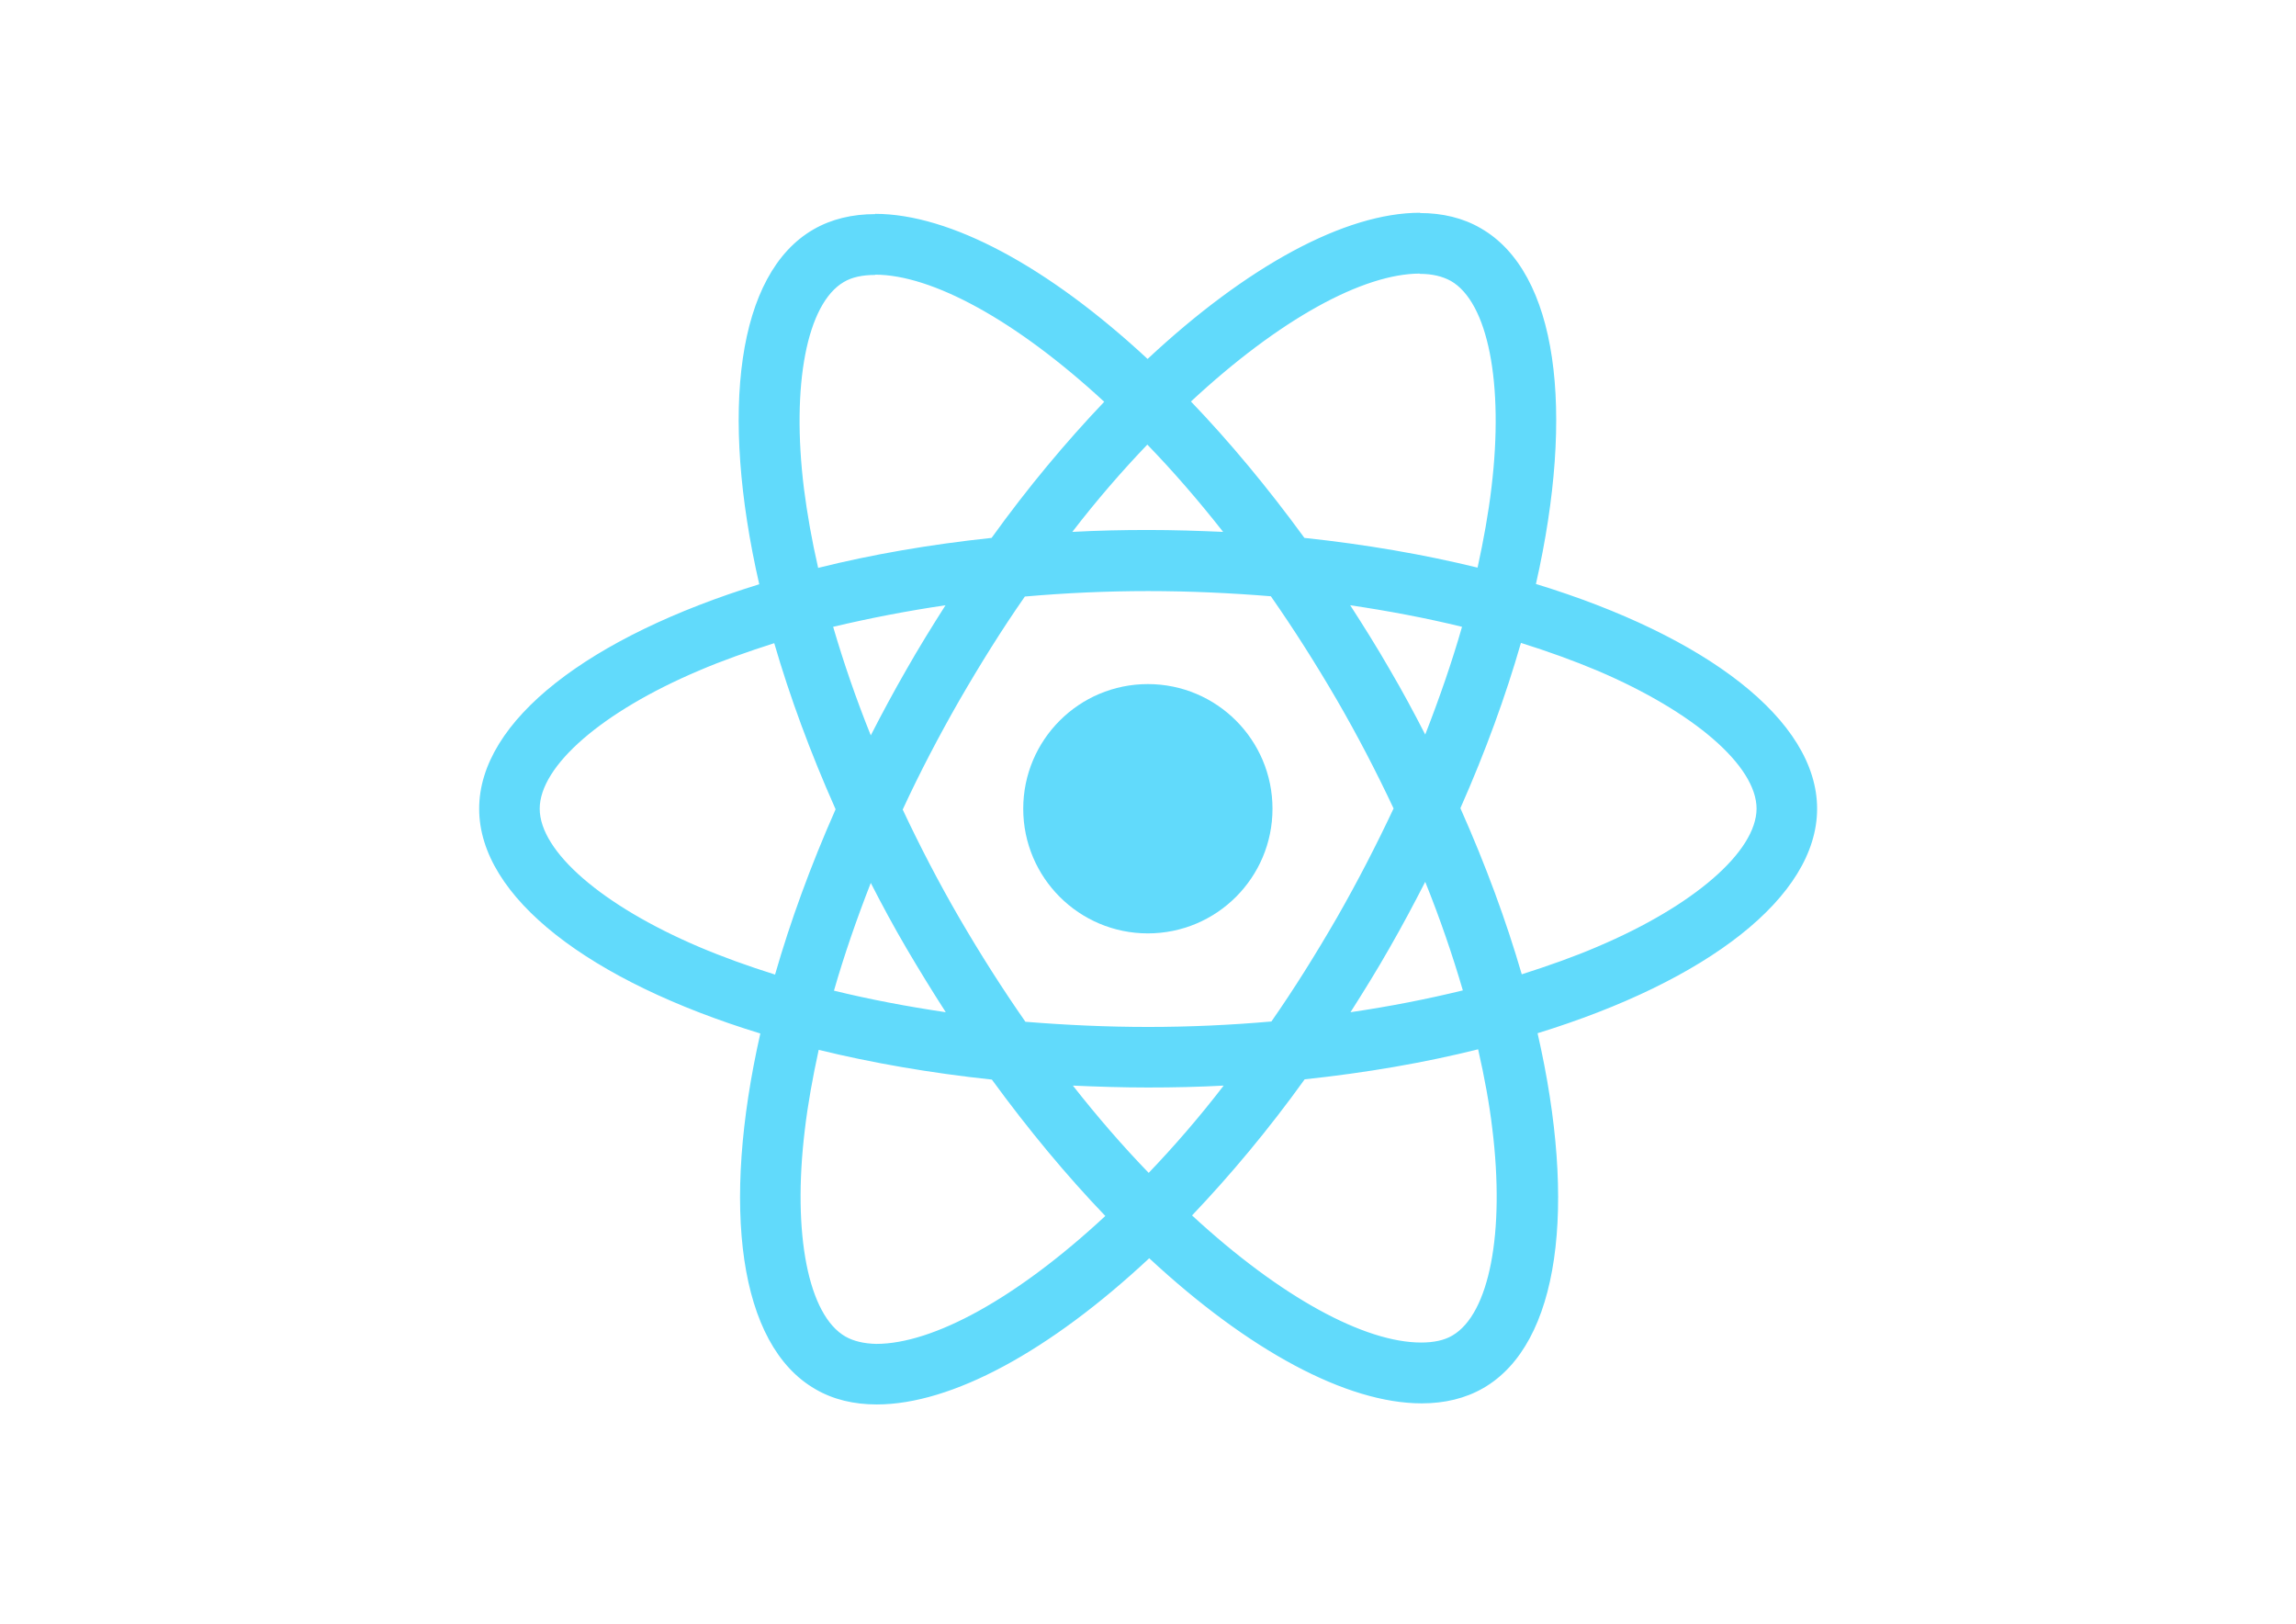
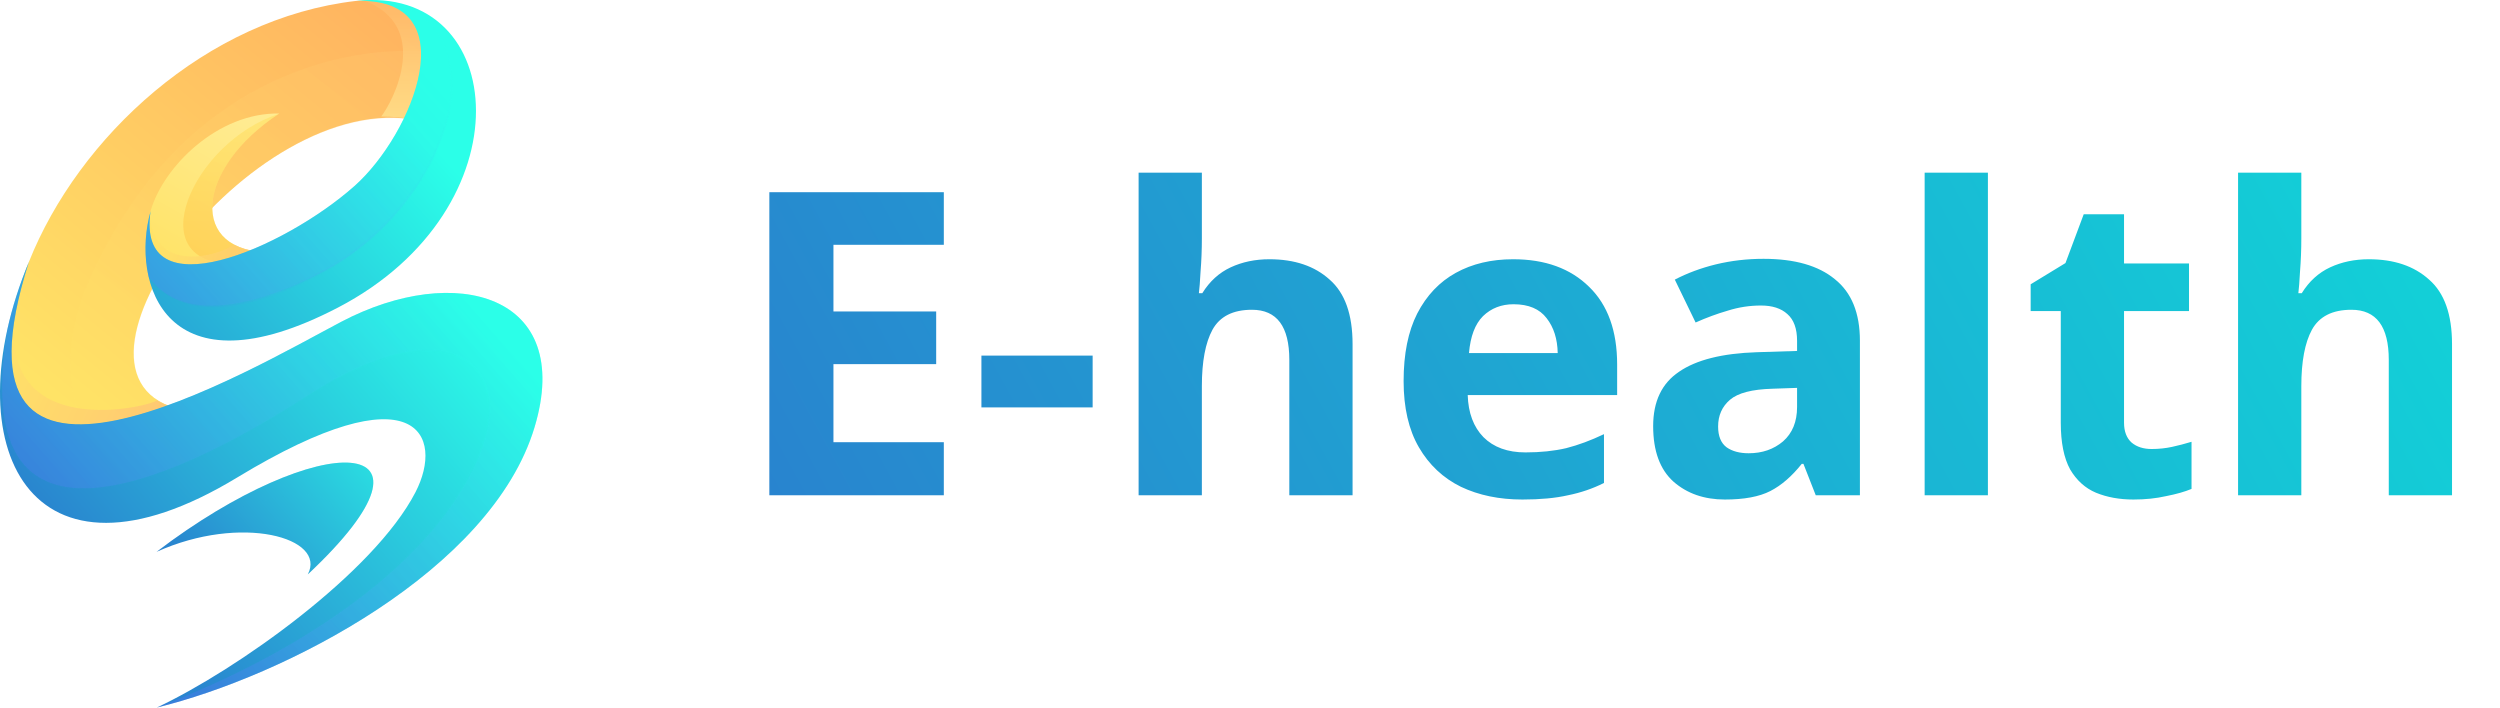
- <svg xmlns="http://www.w3.org/2000/svg" viewBox="0 0 841.9 595.3">
-   <g fill="#61DAFB">
-     <path d="M666.3 296.5c0-32.5-40.7-63.3-103.1-82.4 14.4-63.6 8-114.2-20.2-130.4-6.5-3.8-14.1-5.6-22.4-5.6v22.3c4.6 0 8.3.9 11.4 2.6 13.6 7.8 19.5 37.5 14.9 75.7-1.1 9.4-2.9 19.3-5.1 29.4-19.6-4.8-41-8.5-63.5-10.9-13.5-18.5-27.5-35.3-41.6-50 32.6-30.3 63.2-46.9 84-46.9V78c-27.5 0-63.5 19.6-99.9 53.6-36.4-33.8-72.4-53.2-99.9-53.2v22.3c20.7 0 51.4 16.5 84 46.6-14 14.7-28 31.4-41.3 49.9-22.6 2.4-44 6.1-63.6 11-2.3-10-4-19.7-5.2-29-4.7-38.2 1.1-67.9 14.6-75.8 3-1.8 6.9-2.6 11.5-2.6V78.5c-8.4 0-16 1.8-22.6 5.6-28.1 16.2-34.4 66.7-19.9 130.1-62.2 19.2-102.7 49.9-102.7 82.3 0 32.5 40.7 63.3 103.1 82.4-14.4 63.6-8 114.2 20.2 130.4 6.5 3.8 14.1 5.6 22.5 5.6 27.5 0 63.5-19.6 99.9-53.6 36.4 33.8 72.4 53.2 99.9 53.2 8.4 0 16-1.8 22.6-5.6 28.1-16.2 34.4-66.7 19.9-130.1 62-19.1 102.5-49.9 102.5-82.3zm-130.2-66.7c-3.7 12.9-8.3 26.2-13.5 39.5-4.1-8-8.4-16-13.1-24-4.6-8-9.5-15.8-14.4-23.4 14.2 2.1 27.9 4.7 41 7.9zm-45.8 106.5c-7.8 13.5-15.8 26.3-24.1 38.2-14.9 1.3-30 2-45.2 2-15.1 0-30.2-.7-45-1.9-8.3-11.9-16.4-24.6-24.2-38-7.6-13.1-14.5-26.4-20.8-39.8 6.2-13.4 13.2-26.8 20.7-39.9 7.8-13.5 15.8-26.3 24.1-38.2 14.9-1.3 30-2 45.2-2 15.1 0 30.2.7 45 1.9 8.3 11.9 16.4 24.6 24.2 38 7.6 13.1 14.5 26.4 20.8 39.8-6.3 13.4-13.2 26.8-20.7 39.9zm32.3-13c5.4 13.4 10 26.8 13.8 39.8-13.1 3.2-26.9 5.9-41.2 8 4.9-7.7 9.8-15.6 14.4-23.7 4.6-8 8.9-16.1 13-24.1zM421.2 430c-9.3-9.6-18.6-20.3-27.8-32 9 .4 18.2.7 27.5.7 9.4 0 18.7-.2 27.8-.7-9 11.7-18.3 22.4-27.5 32zm-74.4-58.9c-14.2-2.1-27.9-4.7-41-7.9 3.7-12.9 8.3-26.2 13.5-39.5 4.1 8 8.4 16 13.1 24 4.7 8 9.5 15.8 14.4 23.4zM420.7 163c9.3 9.6 18.6 20.3 27.8 32-9-.4-18.2-.7-27.5-.7-9.4 0-18.7.2-27.8.7 9-11.7 18.3-22.4 27.5-32zm-74 58.9c-4.9 7.7-9.8 15.6-14.4 23.7-4.6 8-8.9 16-13 24-5.4-13.4-10-26.8-13.8-39.8 13.1-3.1 26.9-5.8 41.2-7.9zm-90.5 125.2c-35.4-15.1-58.3-34.9-58.3-50.6 0-15.7 22.9-35.6 58.3-50.6 8.6-3.7 18-7 27.7-10.1 5.7 19.6 13.2 40 22.5 60.9-9.2 20.8-16.6 41.1-22.2 60.6-9.9-3.1-19.3-6.5-28-10.2zM310 490c-13.6-7.8-19.5-37.5-14.9-75.7 1.1-9.4 2.9-19.3 5.1-29.4 19.6 4.8 41 8.5 63.5 10.9 13.5 18.5 27.5 35.3 41.6 50-32.6 30.3-63.2 46.9-84 46.9-4.5-.1-8.3-1-11.3-2.7zm237.2-76.2c4.7 38.2-1.1 67.9-14.6 75.8-3 1.8-6.9 2.6-11.5 2.6-20.7 0-51.4-16.5-84-46.6 14-14.7 28-31.4 41.3-49.9 22.6-2.4 44-6.1 63.6-11 2.3 10.1 4.1 19.8 5.2 29.1zm38.5-66.7c-8.6 3.7-18 7-27.7 10.1-5.7-19.6-13.2-40-22.5-60.9 9.2-20.8 16.6-41.1 22.2-60.6 9.9 3.1 19.3 6.5 28.1 10.2 35.4 15.1 58.3 34.9 58.3 50.6-.1 15.7-23 35.6-58.4 50.6zM320.8 78.4z" />
-     <circle cx="420.9" cy="296.5" r="45.7" />
-     <path d="M520.5 78.1z" />
+ <svg xmlns="http://www.w3.org/2000/svg" width="106" height="30" viewBox="0 0 106 30" fill="none">
+   <path d="M40.018 21H32.62V8.148H40.018V10.38H35.338V13.206H39.694V15.438H35.338V18.75H40.018V21ZM41.612 17.274V15.078H46.328V17.274H41.612ZM50.959 10.11C50.959 10.59 50.941 11.052 50.905 11.496C50.881 11.94 50.857 12.252 50.833 12.432H50.977C51.289 11.928 51.691 11.562 52.183 11.334C52.675 11.106 53.221 10.992 53.821 10.992C54.889 10.992 55.741 11.28 56.377 11.856C57.025 12.42 57.349 13.332 57.349 14.592V21H54.667V15.258C54.667 13.842 54.139 13.134 53.083 13.134C52.279 13.134 51.721 13.416 51.409 13.98C51.109 14.532 50.959 15.33 50.959 16.374V21H48.277V7.32H50.959V10.11ZM64.157 10.992C65.513 10.992 66.587 11.382 67.379 12.162C68.171 12.93 68.567 14.028 68.567 15.456V16.752H62.231C62.255 17.508 62.477 18.102 62.897 18.534C63.329 18.966 63.923 19.182 64.679 19.182C65.315 19.182 65.891 19.122 66.407 19.002C66.923 18.87 67.457 18.672 68.009 18.408V20.478C67.529 20.718 67.019 20.892 66.479 21C65.951 21.12 65.309 21.18 64.553 21.18C63.569 21.18 62.699 21 61.943 20.64C61.187 20.268 60.593 19.71 60.161 18.966C59.729 18.222 59.513 17.286 59.513 16.158C59.513 15.006 59.705 14.052 60.089 13.296C60.485 12.528 61.031 11.952 61.727 11.568C62.423 11.184 63.233 10.992 64.157 10.992ZM64.175 12.9C63.659 12.9 63.227 13.068 62.879 13.404C62.543 13.74 62.345 14.262 62.285 14.97H66.047C66.035 14.37 65.879 13.878 65.579 13.494C65.279 13.098 64.811 12.9 64.175 12.9ZM74.774 10.974C76.094 10.974 77.102 11.262 77.798 11.838C78.506 12.402 78.86 13.272 78.86 14.448V21H76.988L76.466 19.668H76.394C75.974 20.196 75.53 20.58 75.062 20.82C74.594 21.06 73.952 21.18 73.136 21.18C72.26 21.18 71.534 20.928 70.958 20.424C70.382 19.908 70.094 19.122 70.094 18.066C70.094 17.022 70.46 16.254 71.192 15.762C71.924 15.258 73.022 14.982 74.486 14.934L76.196 14.88V14.448C76.196 13.932 76.058 13.554 75.782 13.314C75.518 13.074 75.146 12.954 74.666 12.954C74.186 12.954 73.718 13.026 73.262 13.17C72.806 13.302 72.35 13.47 71.894 13.674L71.012 11.856C71.54 11.58 72.122 11.364 72.758 11.208C73.406 11.052 74.078 10.974 74.774 10.974ZM75.152 16.482C74.288 16.506 73.688 16.662 73.352 16.95C73.016 17.238 72.848 17.616 72.848 18.084C72.848 18.492 72.968 18.786 73.208 18.966C73.448 19.134 73.76 19.218 74.144 19.218C74.72 19.218 75.206 19.05 75.602 18.714C75.998 18.366 76.196 17.88 76.196 17.256V16.446L75.152 16.482ZM84.287 21H81.605V7.32H84.287V21ZM91.23 19.038C91.529 19.038 91.817 19.008 92.094 18.948C92.37 18.888 92.645 18.816 92.921 18.732V20.73C92.633 20.85 92.273 20.952 91.841 21.036C91.421 21.132 90.96 21.18 90.456 21.18C89.868 21.18 89.34 21.084 88.871 20.892C88.415 20.7 88.049 20.37 87.773 19.902C87.51 19.422 87.377 18.762 87.377 17.922V13.188H86.1V12.054L87.576 11.154L88.35 9.084H90.059V11.172H92.814V13.188H90.059V17.922C90.059 18.294 90.168 18.576 90.383 18.768C90.6 18.948 90.882 19.038 91.23 19.038ZM97.576 10.11C97.576 10.59 97.558 11.052 97.522 11.496C97.498 11.94 97.474 12.252 97.45 12.432H97.594C97.906 11.928 98.308 11.562 98.8 11.334C99.292 11.106 99.838 10.992 100.438 10.992C101.506 10.992 102.358 11.28 102.994 11.856C103.642 12.42 103.966 13.332 103.966 14.592V21H101.284V15.258C101.284 13.842 100.756 13.134 99.7 13.134C98.896 13.134 98.338 13.416 98.026 13.98C97.726 14.532 97.576 15.33 97.576 16.374V21H94.894V7.32H97.576V10.11Z" fill="url(#paint0_linear)" />
+   <path d="M1.227 11.101C3.326 5.829 8.731 0.769 15.105 0.038C19.442 -0.36 17.729 5.109 17.729 5.109C10.651 3.63 1.162 16.485 8.064 17.431C4.102 21.006 -1.972 19.138 1.227 11.101Z" fill="url(#paint1_linear)" />
+   <path opacity="0.25" d="M17.729 5.109C17.729 5.109 18.622 3.546 18.544 2.268C16.543 1.861 8.066 2.066 3.716 12.02C2.533 14.728 2.606 18.547 5.189 19.048C6.153 18.798 7.152 18.254 8.066 17.431C1.265 16.538 10.416 3.742 17.729 5.109Z" fill="url(#paint2_linear)" />
+   <path opacity="0.71" d="M0.72 12.994C-0.587 19.561 4.428 20.713 8.066 17.431C7.498 17.36 7.034 17.201 6.665 16.976C6.055 17.342 -0.332 18.701 0.72 12.994Z" fill="url(#paint3_linear)" />
+   <path opacity="0.71" d="M15.434 0.02C18.316 1.109 16.668 4.295 16.165 4.938C16.683 4.94 17.206 4.995 17.729 5.109C17.729 5.109 19.352 -0.075 15.434 0.02Z" fill="url(#paint4_linear)" />
+   <path d="M11.84 4.813C6.657 4.713 2.576 13.962 11.55 10.7C7.943 10.749 8.28 7.146 11.84 4.813Z" fill="url(#paint5_linear)" />
+   <path opacity="0.25" d="M11.818 4.83C8.155 6.019 5.817 11.297 9.997 11.176C10.464 11.064 10.981 10.908 11.55 10.7C7.95 10.749 8.279 7.163 11.818 4.83Z" fill="url(#paint6_linear)" />
+   <path opacity="0.71" d="M6.345 9.1C5.912 10.915 7.188 12.285 11.55 10.7C10.86 10.71 10.314 10.584 9.908 10.361C9.636 10.672 6.567 11.845 6.345 9.1Z" fill="url(#paint7_linear)" />
+   <path d="M6.639 23.398C13.539 18.137 19.533 18.273 13.05 24.355C13.869 22.797 10.23 21.78 6.639 23.398Z" fill="url(#paint8_linear)" />
+   <path opacity="0.28" d="M6.639 23.398C10.719 20.55 16.845 19.468 13.056 24.35C19.53 18.274 13.538 18.139 6.639 23.398Z" fill="url(#paint9_linear)" />
+   <path d="M6.385 8.951C5.532 12.001 7.014 16.846 14.326 13.043C22.409 8.838 21.598 -0.677 15.105 0.038C19.854 -0.118 17.523 5.68 15.023 7.894C12.032 10.545 5.756 13.254 6.385 8.951Z" fill="url(#paint10_linear)" />
+   <path opacity="0.28" d="M13.465 11.638C19.647 8.572 21.679 -0.28 15.105 0.038C19.854 -0.118 17.523 5.68 15.023 7.894C12.031 10.545 5.756 13.254 6.385 8.951C6.143 9.813 6.09 10.82 6.301 11.735C7.322 13.144 9.474 13.618 13.465 11.638Z" fill="url(#paint11_linear)" />
+   <g opacity="0.28">
+     <path opacity="0.28" d="M6.301 11.735C6.574 12.105 6.934 12.408 7.34 12.609C7.747 12.813 8.194 12.916 8.644 12.946C9.548 13.011 10.448 12.81 11.303 12.521C12.16 12.226 12.989 11.841 13.782 11.399C14.572 10.95 15.308 10.402 15.972 9.776C16.639 9.152 17.232 8.446 17.73 7.676C18.226 6.905 18.625 6.064 18.875 5.176C19.119 4.292 19.212 3.341 18.984 2.444C18.872 1.999 18.671 1.574 18.382 1.218C18.094 0.86 17.722 0.577 17.313 0.377C17.727 0.568 18.107 0.844 18.404 1.199C18.703 1.553 18.916 1.979 19.041 2.429C19.287 3.337 19.202 4.305 18.966 5.203C18.725 6.106 18.321 6.957 17.824 7.74C17.323 8.521 16.727 9.237 16.055 9.87C15.383 10.503 14.636 11.051 13.837 11.501C13.436 11.727 13.026 11.928 12.61 12.117C12.193 12.304 11.768 12.476 11.333 12.616C10.466 12.897 9.553 13.087 8.638 13.009C8.183 12.969 7.731 12.854 7.326 12.637C6.92 12.425 6.567 12.111 6.301 11.735Z" fill="url(#paint12_linear)" />
  </g>
+   <path d="M1.227 11.101C-2.015 18.909 1.248 25.587 10.053 20.248C17.693 15.613 18.851 18.484 17.615 20.872C15.845 24.294 10.023 28.415 6.65 30C12.022 28.691 20.834 24.201 22.664 18.116C24.36 12.482 19.309 11.101 14.469 13.644C10.724 15.612 -2.787 23.647 1.227 11.101Z" fill="url(#paint13_linear)" />
+   <path opacity="0.28" d="M14.47 13.644C10.724 15.612 -2.787 23.669 1.227 11.101C0.822 12.076 0.518 13.035 0.314 13.954C-1.661 25.843 9.805 18.865 13.175 16.698C18.932 12.993 22.104 15.334 20.182 19.612C18.294 23.813 13.045 27.556 6.651 30C12.023 28.691 20.835 24.201 22.666 18.116C24.36 12.482 19.31 11.101 14.47 13.644Z" fill="url(#paint14_linear)" />
+   <g opacity="0.28">
+     <path opacity="0.28" d="M6.652 30C8.524 29.268 10.351 28.408 12.097 27.401C12.317 27.278 12.528 27.141 12.745 27.013C12.958 26.88 13.179 26.757 13.387 26.614C13.807 26.335 14.231 26.062 14.636 25.76C15.052 25.472 15.442 25.153 15.839 24.841C16.037 24.683 16.222 24.511 16.414 24.347L16.7 24.099C16.794 24.014 16.882 23.924 16.974 23.836C17.715 23.149 18.387 22.383 18.981 21.562C19.286 21.156 19.544 20.717 19.794 20.276L20.135 19.593L20.281 19.242C20.328 19.124 20.366 19.004 20.41 18.884C20.567 18.402 20.68 17.901 20.686 17.395C20.69 16.893 20.601 16.377 20.333 15.956L20.285 15.876C20.267 15.851 20.247 15.826 20.228 15.802C20.188 15.754 20.153 15.704 20.111 15.659L19.98 15.53C19.938 15.484 19.884 15.452 19.837 15.413C19.744 15.332 19.631 15.28 19.527 15.215C19.413 15.168 19.305 15.107 19.186 15.077C18.719 14.924 18.216 14.892 17.723 14.937C17.228 14.981 16.74 15.092 16.265 15.246C15.79 15.4 15.324 15.584 14.874 15.806C14.648 15.913 14.427 16.033 14.205 16.15C13.988 16.277 13.765 16.393 13.553 16.529C13.124 16.789 12.701 17.07 12.269 17.331C11.408 17.858 10.531 18.362 9.634 18.822C8.736 19.283 7.818 19.704 6.871 20.049C5.924 20.389 4.945 20.664 3.936 20.733C3.434 20.763 2.923 20.739 2.432 20.607C2.188 20.54 1.95 20.447 1.726 20.325C1.504 20.198 1.299 20.043 1.118 19.86C0.757 19.493 0.514 19.024 0.352 18.537C0.197 18.046 0.121 17.532 0.091 17.02C0.06 16.506 0.076 15.993 0.116 15.48C0.158 14.969 0.23 14.46 0.313 13.954C0.235 14.462 0.169 14.97 0.131 15.482C0.096 15.993 0.086 16.506 0.122 17.017C0.158 17.527 0.238 18.036 0.397 18.522C0.562 19.003 0.806 19.46 1.163 19.816C1.342 19.992 1.541 20.144 1.758 20.267C1.977 20.386 2.21 20.475 2.451 20.541C2.933 20.668 3.436 20.691 3.933 20.659C4.93 20.588 5.904 20.311 6.845 19.969C7.787 19.623 8.7 19.2 9.594 18.737C10.488 18.274 11.36 17.77 12.218 17.241C12.648 16.977 13.067 16.698 13.5 16.434C13.713 16.297 13.936 16.178 14.154 16.05C14.377 15.932 14.599 15.809 14.828 15.701C15.281 15.475 15.753 15.289 16.233 15.13C16.714 14.973 17.209 14.856 17.715 14.812C18.22 14.766 18.738 14.8 19.226 14.961C19.35 14.995 19.464 15.059 19.583 15.109C19.693 15.177 19.81 15.233 19.909 15.318C19.959 15.36 20.016 15.393 20.06 15.441L20.199 15.579C20.244 15.627 20.281 15.681 20.322 15.731C20.342 15.758 20.363 15.782 20.381 15.81L20.432 15.894C20.713 16.34 20.804 16.879 20.798 17.397C20.789 17.918 20.671 18.429 20.51 18.919C20.466 19.039 20.426 19.162 20.378 19.282L20.228 19.637L19.881 20.324C19.627 20.768 19.364 21.209 19.056 21.618C18.455 22.444 17.777 23.209 17.031 23.898C16.939 23.986 16.849 24.076 16.755 24.161L16.467 24.409C16.274 24.573 16.087 24.745 15.888 24.903C15.489 25.215 15.095 25.534 14.678 25.821C13.86 26.417 13 26.949 12.128 27.456C10.367 28.447 8.532 29.287 6.652 30Z" fill="url(#paint15_linear)" />
+   </g>
+   <defs>
+     <linearGradient id="paint0_linear" x1="31" y1="27" x2="99.286" y2="-10.293" gradientUnits="userSpaceOnUse">
+       <stop stop-color="#2A7FCE" />
+       <stop offset="1" stop-color="#10D8D8" />
+     </linearGradient>
+     <linearGradient id="paint1_linear" x1="2.666" y1="17.273" x2="16.595" y2="0.316" gradientUnits="userSpaceOnUse">
+       <stop offset="0.008" stop-color="#FFE366" />
+       <stop offset="1" stop-color="#FFB360" />
+     </linearGradient>
+     <linearGradient id="paint2_linear" x1="4.416" y1="17.051" x2="20.288" y2="-4.264" gradientUnits="userSpaceOnUse">
+       <stop offset="0.003" stop-color="#FFE367" />
+       <stop offset="0.008" stop-color="#FFE367" />
+       <stop offset="1" stop-color="#FFC076" />
+     </linearGradient>
+     <linearGradient id="paint3_linear" x1="-0.37" y1="14.753" x2="6.431" y2="18.023" gradientUnits="userSpaceOnUse">
+       <stop stop-color="#FFE367" />
+       <stop offset="1" stop-color="#FFC076" />
+     </linearGradient>
+     <linearGradient id="paint4_linear" x1="16.58" y1="5.68" x2="16.815" y2="0.119" gradientUnits="userSpaceOnUse">
+       <stop stop-color="#FFEC97" />
+       <stop offset="1" stop-color="#FFBC6C" />
+     </linearGradient>
+     <linearGradient id="paint5_linear" x1="10.704" y1="5.163" x2="7.144" y2="11.325" gradientUnits="userSpaceOnUse">
+       <stop offset="0.003" stop-color="#FFEB91" />
+       <stop offset="1" stop-color="#FFE366" />
+     </linearGradient>
+     <linearGradient id="paint6_linear" x1="9.794" y1="4.83" x2="9.794" y2="11.178" gradientUnits="userSpaceOnUse">
+       <stop stop-color="#FFD524" />
+       <stop offset="1" stop-color="#FF981E" />
+     </linearGradient>
+     <linearGradient id="paint7_linear" x1="6.608" y1="9.879" x2="11.648" y2="11.741" gradientUnits="userSpaceOnUse">
+       <stop stop-color="#FFE367" />
+       <stop offset="1" stop-color="#FFC176" />
+     </linearGradient>
+     <linearGradient id="paint8_linear" x1="8.774" y1="24.843" x2="17.828" y2="17.04" gradientUnits="userSpaceOnUse">
+       <stop stop-color="#2985CF" />
+       <stop offset="0.999" stop-color="#2BFFE8" />
+     </linearGradient>
+     <linearGradient id="paint9_linear" x1="8.774" y1="24.843" x2="17.828" y2="17.04" gradientUnits="userSpaceOnUse">
+       <stop stop-color="#2985CF" />
+       <stop offset="0.999" stop-color="#2BFFE8" />
+     </linearGradient>
+     <linearGradient id="paint10_linear" x1="3.896" y1="16.825" x2="17.362" y2="4.97" gradientUnits="userSpaceOnUse">
+       <stop stop-color="#278BD0" />
+       <stop offset="0.999" stop-color="#2BFFE8" />
+     </linearGradient>
+     <linearGradient id="paint11_linear" x1="5.338" y1="14.371" x2="18.155" y2="3.088" gradientUnits="userSpaceOnUse">
+       <stop stop-color="#6266FF" />
+       <stop offset="0.496" stop-color="#46B4F3" />
+       <stop offset="0.999" stop-color="#2BFFE8" />
+     </linearGradient>
+     <linearGradient id="paint12_linear" x1="7.683" y1="13.421" x2="19.823" y2="2.733" gradientUnits="userSpaceOnUse">
+       <stop stop-color="#6266FF" />
+       <stop offset="0.496" stop-color="#46B4F3" />
+       <stop offset="0.999" stop-color="#2BFFE8" />
+     </linearGradient>
+     <linearGradient id="paint13_linear" x1="3.22" y1="22.969" x2="17.975" y2="10.509" gradientUnits="userSpaceOnUse">
+       <stop stop-color="#2986CF" />
+       <stop offset="0.999" stop-color="#2BFFE8" />
+     </linearGradient>
+     <linearGradient id="paint14_linear" x1="2.201" y1="24.758" x2="18.017" y2="10.535" gradientUnits="userSpaceOnUse">
+       <stop stop-color="#6266FF" />
+       <stop offset="0.496" stop-color="#46B4F3" />
+       <stop offset="0.999" stop-color="#2BFFE8" />
+     </linearGradient>
+     <linearGradient id="paint15_linear" x1="2.761" y1="23.907" x2="16.824" y2="11.833" gradientUnits="userSpaceOnUse">
+       <stop stop-color="#2986CF" />
+       <stop offset="0.999" stop-color="#2BFFE8" />
+     </linearGradient>
+   </defs>
</svg>
